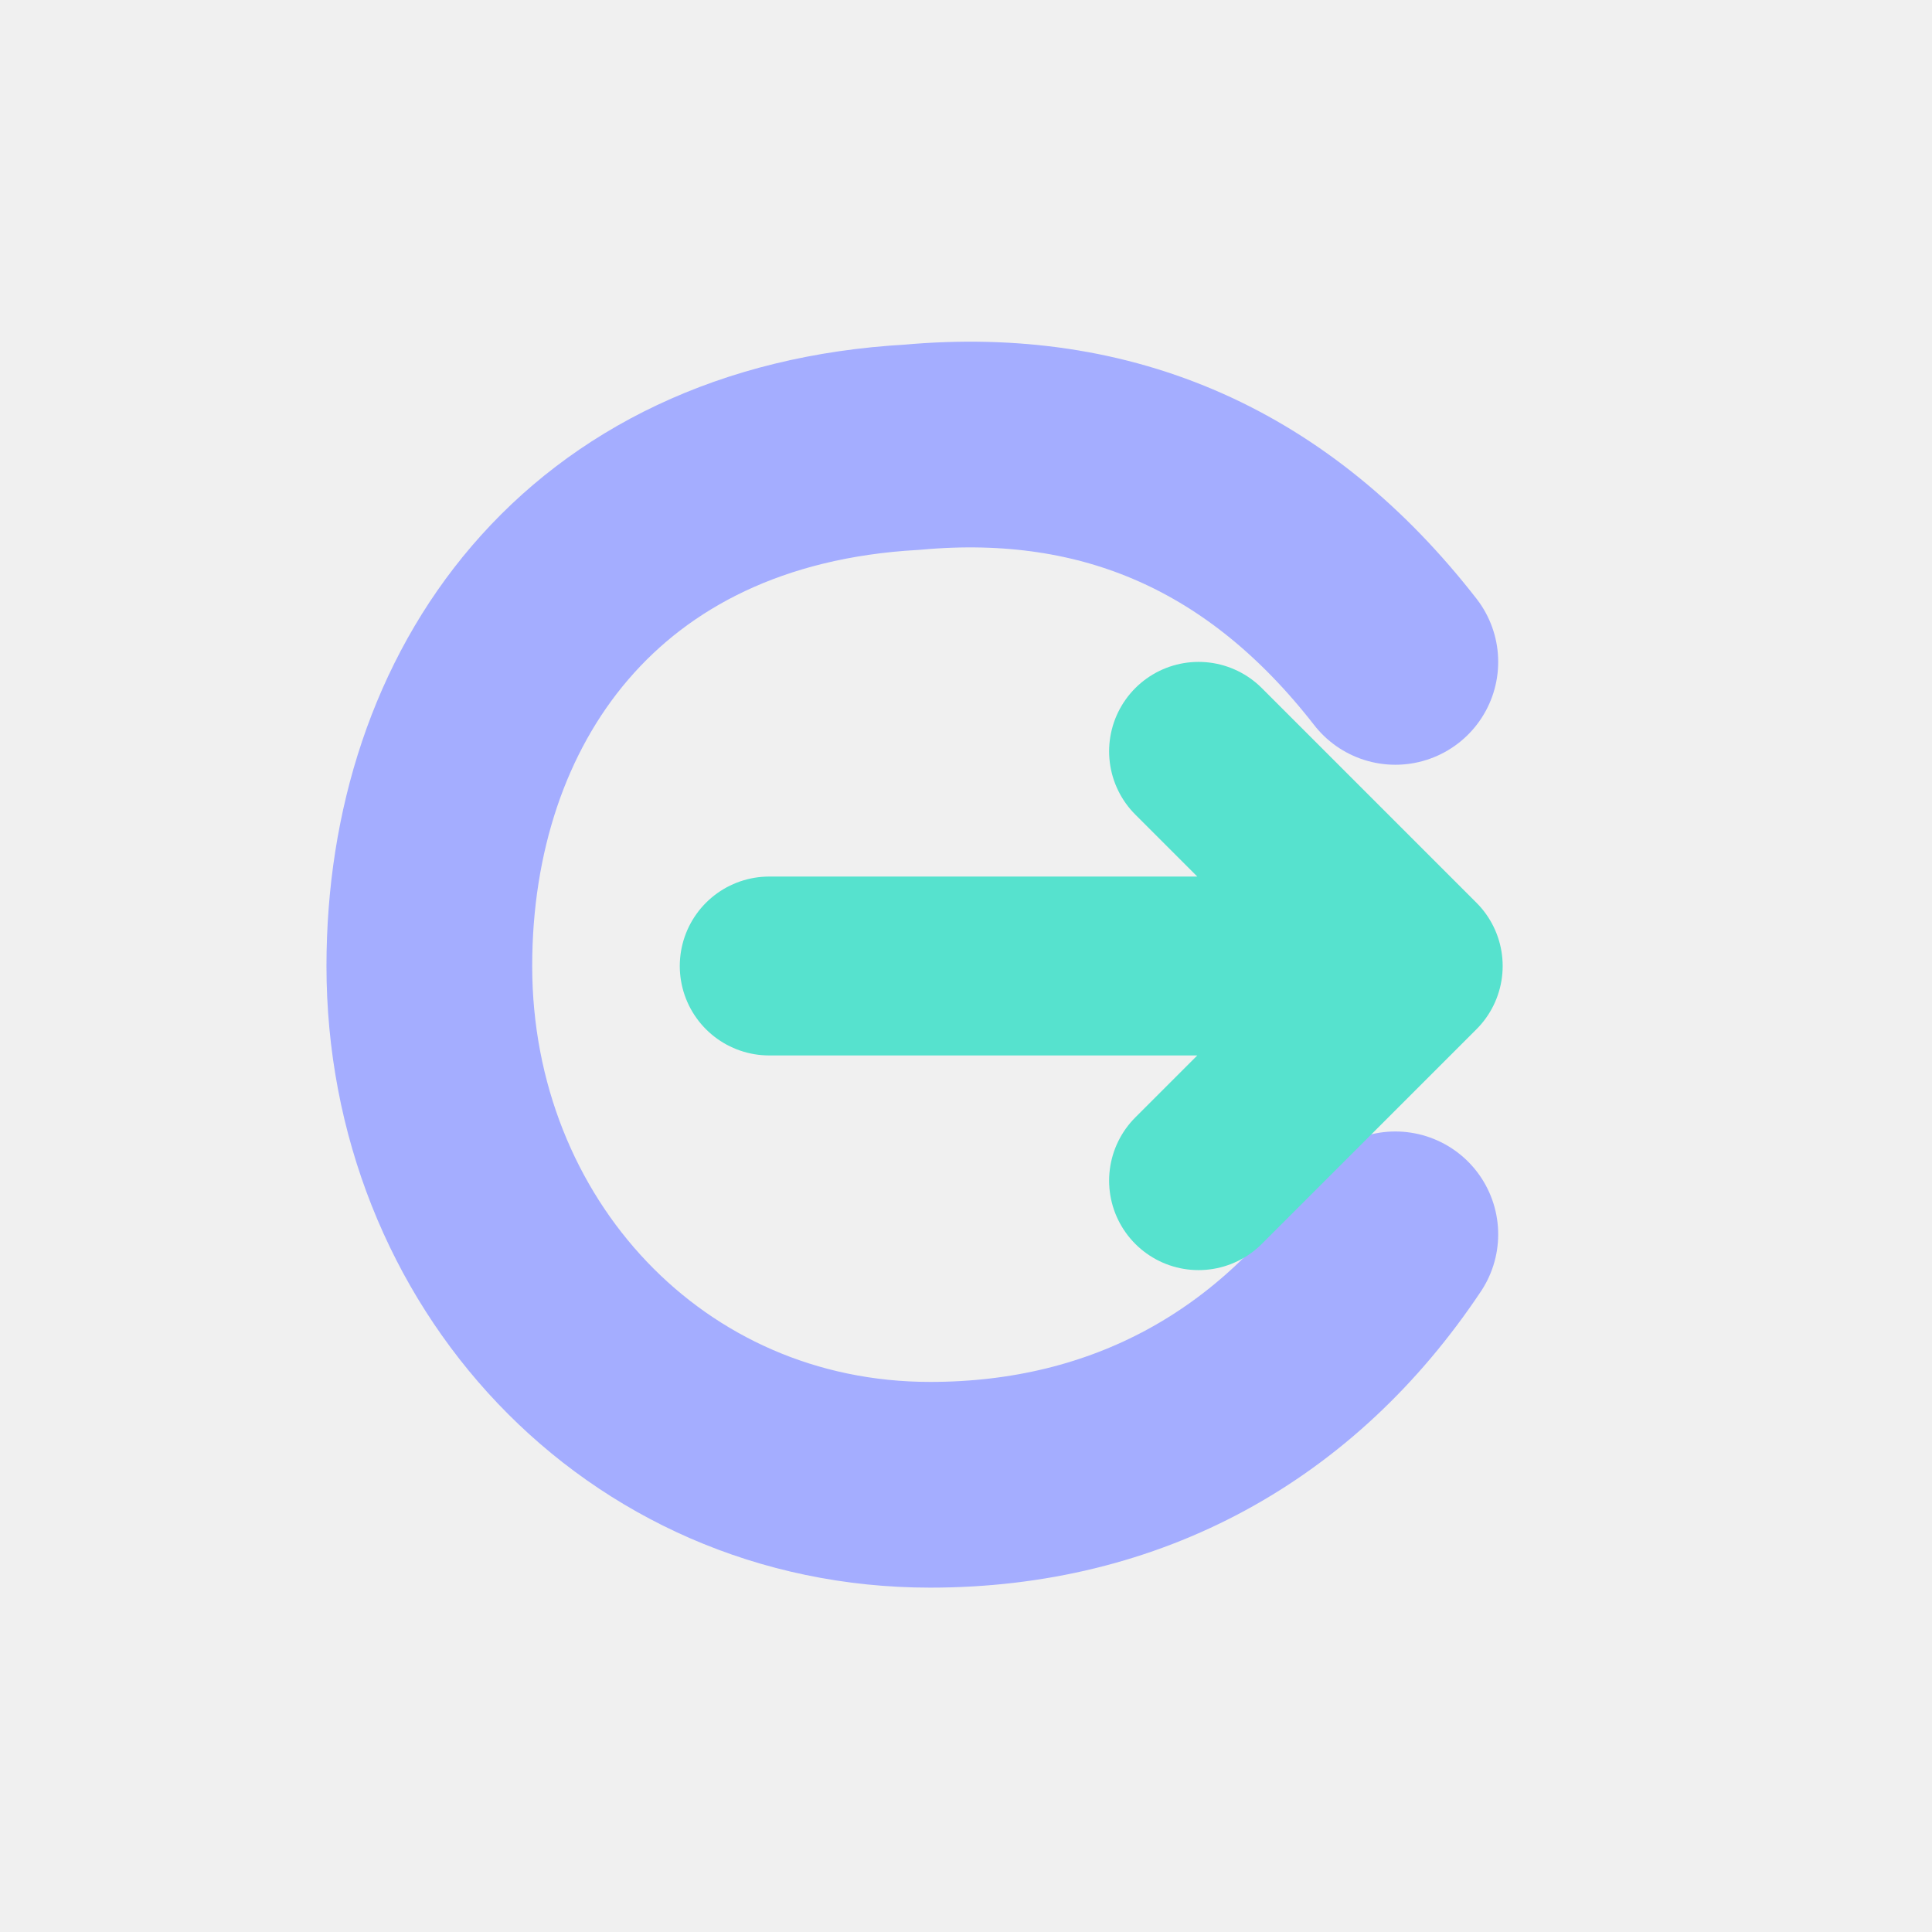
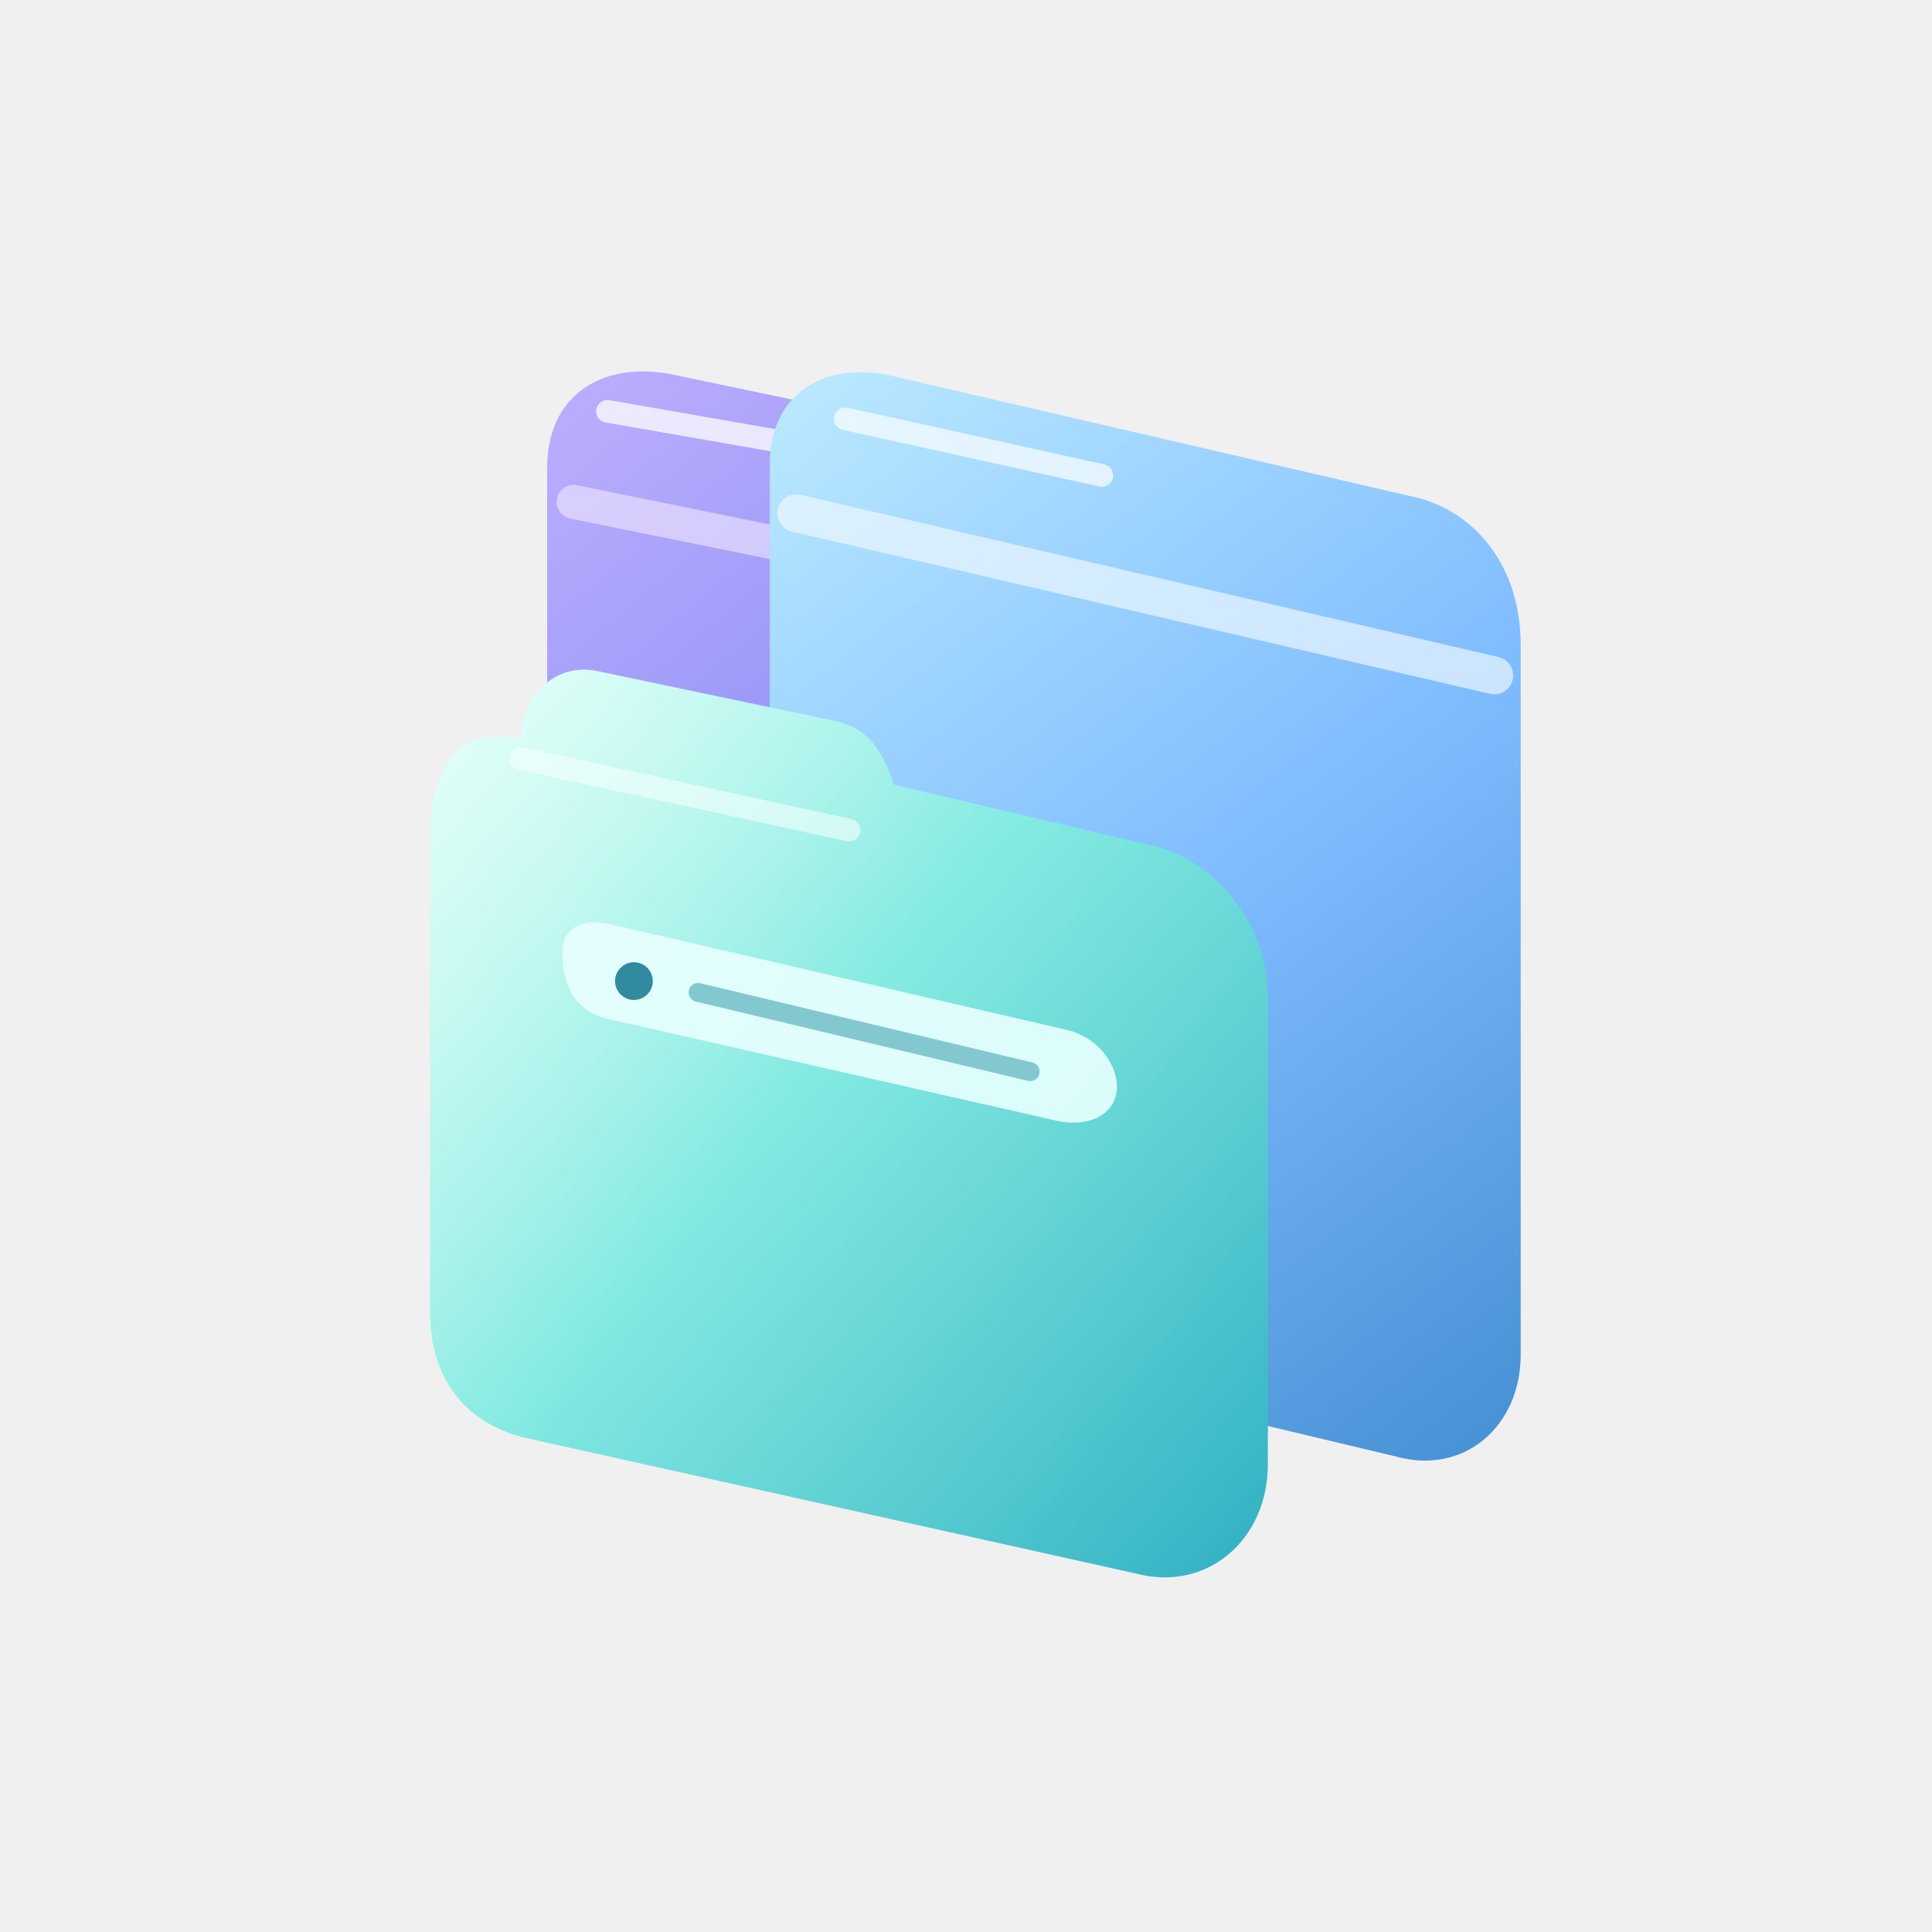
<svg xmlns="http://www.w3.org/2000/svg" viewBox="0 0 512 512" role="img" aria-labelledby="title desc">
-   <path d="M78 37 C71 28 62 24 51 25 C33 26 24 39 24 54 C24 70 36 83 52 83 C63 83 72 78 78 69" transform="scale(4.740741)" fill="none" stroke="#A4ADFF" stroke-width="11.5" stroke-linecap="round" stroke-linejoin="round" />
-   <path d="M43 54 H79 M67 42 L79 54 L67 66" transform="scale(4.740741)" fill="none" stroke="#56E2CE" stroke-width="10" stroke-linecap="round" stroke-linejoin="round" />
+   <defs>
+     <linearGradient id="tile" x1="11" y1="15" x2="500" y2="506" gradientUnits="userSpaceOnUse">
+       <stop stop-color="#1E2E54" />
+       <stop offset=".56" stop-color="#101B39" />
+       <stop offset="1" stop-color="#071226" />
+     </linearGradient>
+     <linearGradient id="iris" x1="122" y1="94" x2="350" y2="368" gradientUnits="userSpaceOnUse">
+       <stop stop-color="#C3B2FF" />
+       <stop offset=".48" stop-color="#8C91F5" />
+       <stop offset="1" stop-color="#5D77D9" />
+     </linearGradient>
+     <linearGradient id="sky" x1="192" y1="112" x2="412" y2="398" gradientUnits="userSpaceOnUse">
+       <stop stop-color="#BBE9FF" />
+       <stop offset=".48" stop-color="#80BDFF" />
+       <stop offset="1" stop-color="#3F8BCF" />
+     </linearGradient>
+     <linearGradient id="lagoon" x1="110" y1="195" x2="355" y2="415" gradientUnits="userSpaceOnUse">
+       <stop stop-color="#D0FFF5" />
+       <stop offset=".42" stop-color="#78E8DE" />
+       <stop offset="1" stop-color="#2BACC1" />
+     </linearGradient>
+     <linearGradient id="gloss" x1="121" y1="218" x2="356" y2="384" gradientUnits="userSpaceOnUse">
+       <stop stop-color="#FFFFFF" stop-opacity=".37" />
+       <stop offset=".4" stop-color="#FFFFFF" stop-opacity=".08" />
+       <stop offset="1" stop-color="#FFFFFF" stop-opacity="0" />
+     </linearGradient>
+   </defs>
+   <path d="M145 124C145 105 159 96 177 99L311 127C329 131 340 145 340 166V342C340 362 325 376 306 372L166 342C152 339 145 329 145 313Z" fill="url(#iris)" />
+   <path d="M152 133L334 170" fill="none" stroke="#F7EEFF" stroke-opacity=".56" stroke-width="9" stroke-linecap="round" />
+   <path d="M161 109L224 120" fill="none" stroke="#FFF" stroke-opacity=".75" stroke-width="6" stroke-linecap="round" />
+   <path d="M204 123C204 104 219 95 238 100L376 132C391 136 403 150 403 171V359C403 378 388 391 370 386L223 351C211 348 204 338 204 323Z" fill="url(#sky)" />
+   <path d="M211 136L396 179" fill="none" stroke="#EEF8FF" stroke-opacity=".69" stroke-width="10" stroke-linecap="round" />
+   <path d="M224 111L292 126" fill="none" stroke="#F6FCFF" stroke-opacity=".76" stroke-width="6" stroke-linecap="round" />
+   <path d="M138 196C138 185 147 175 159 178L221 191C231 193 234 200 237 208L305 224C323 228 336 246 336 264V388C336 408 320 422 301 417L139 381C123 377 114 365 114 348V221C114 202 123 192 138 196Z" fill="url(#lagoon)" />
+   <path d="M138 196C138 185 147 175 159 178L221 191C231 193 234 200 237 208L305 224C323 228 336 246 336 264V388C336 408 320 422 301 417L139 381C123 377 114 365 114 348V221C114 202 123 192 138 196Z" fill="url(#gloss)" />
+   <path d="M138 201L225 220" fill="none" stroke="#F6FFFF" stroke-opacity=".58" stroke-width="6" stroke-linecap="round" />
+   <path d="M149 252C149 246 155 243 162 245L283 273C291 275 296 282 296 288C296 295 289 299 280 297L161 270C153 268 149 262 149 252Z" fill="#E8FFFF" fill-opacity=".91" />
+   <circle cx="168" cy="260" r="5" fill="#318A9F" />
+   <path d="M185 263L273 284" stroke="#83C8CE" stroke-width="5" stroke-linecap="round" />
</svg>
